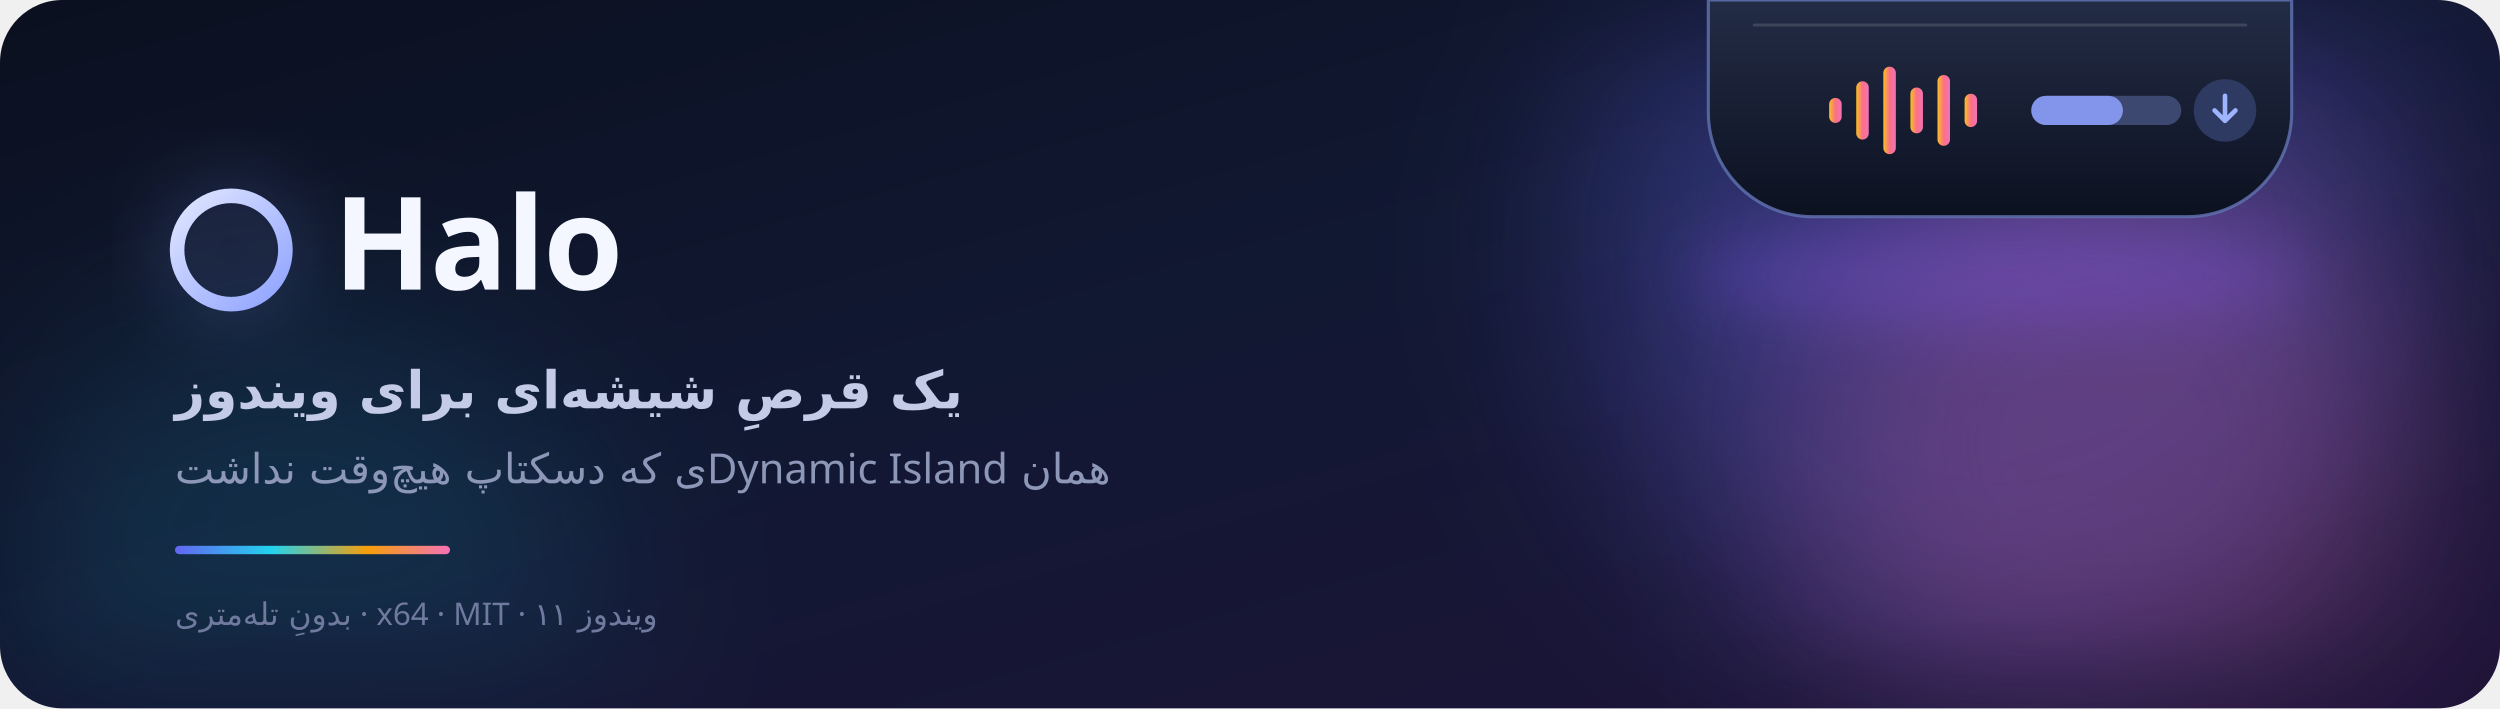
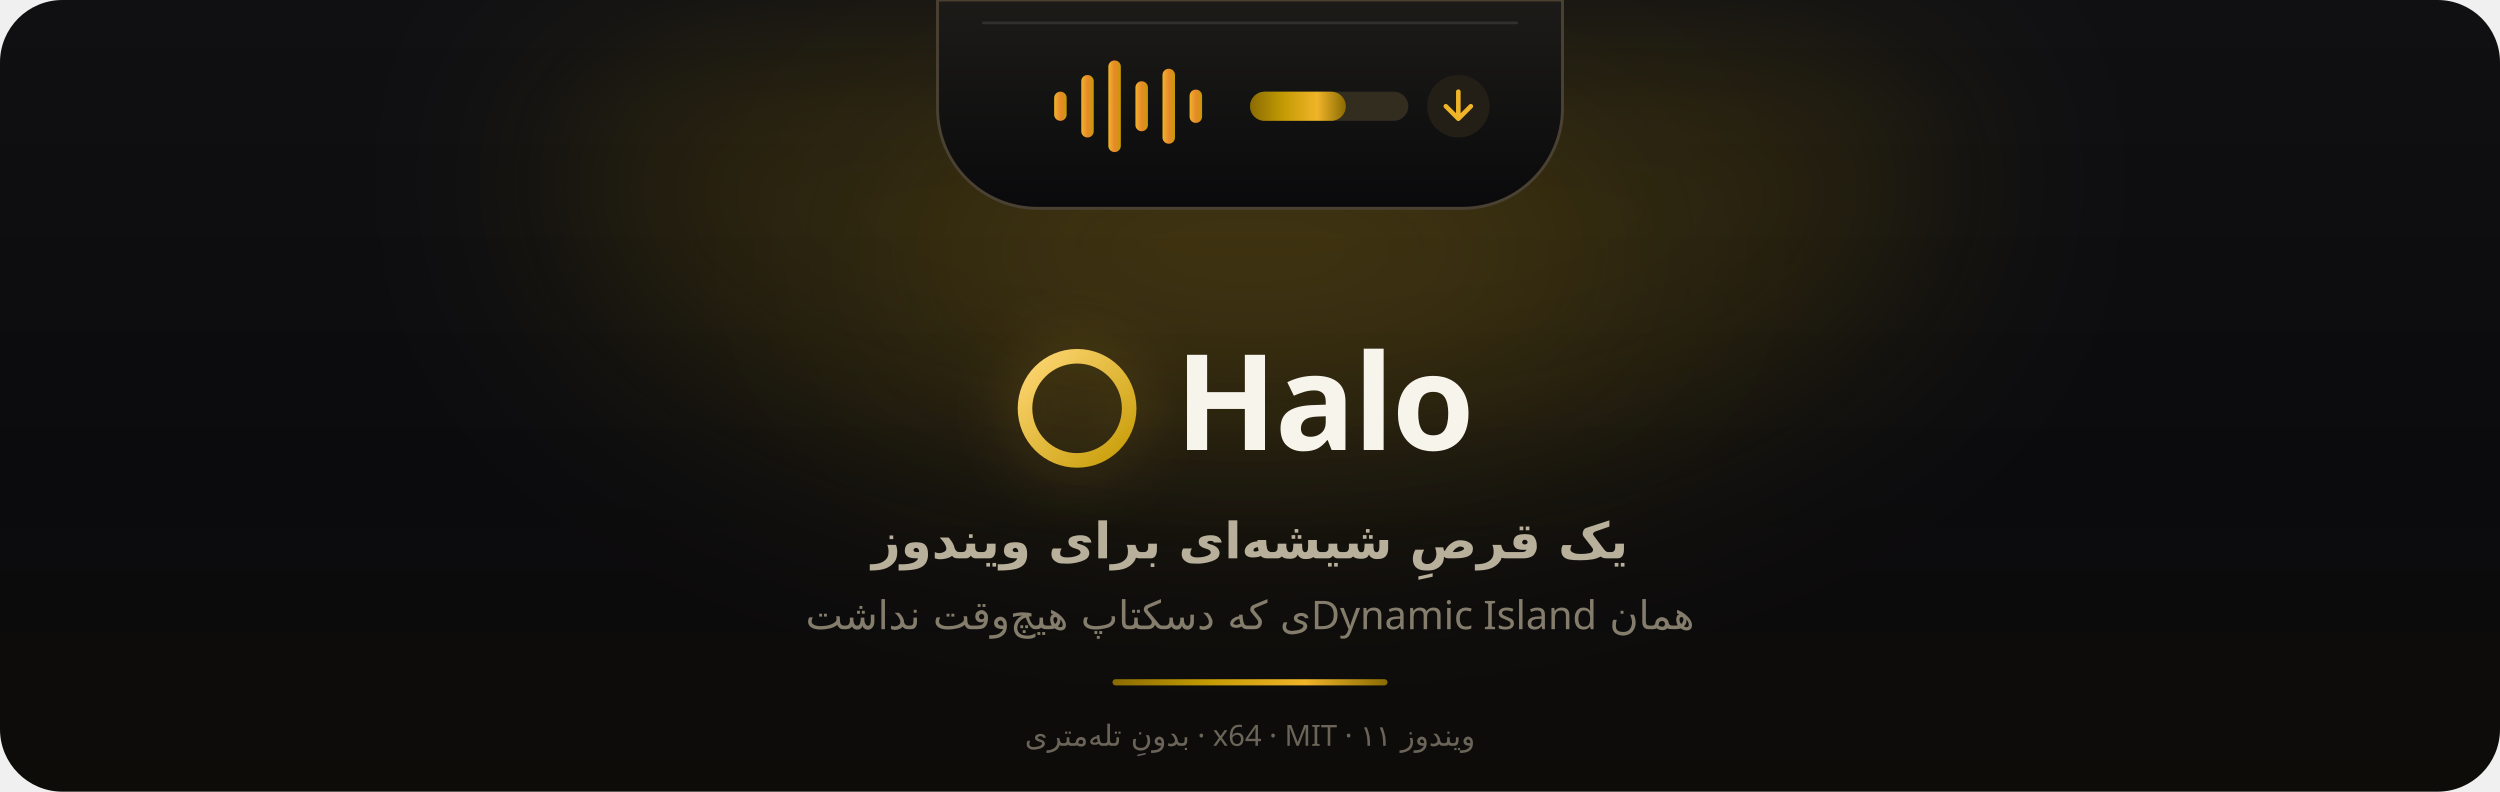
- <svg xmlns="http://www.w3.org/2000/svg" width="1200" height="340" viewBox="0 0 1200 340" font-family="Vazirmatn, 'Segoe UI', Tahoma, system-ui, sans-serif">
+ <svg xmlns="http://www.w3.org/2000/svg" width="1200" height="380" viewBox="0 0 1200 380" font-family="Vazirmatn, 'Segoe UI', Tahoma, system-ui, sans-serif">
  <defs>
-     <linearGradient id="bg" x1="0" y1="0" x2="1" y2="1">
-       <stop offset="0" stop-color="#0b1020" />
-       <stop offset="0.45" stop-color="#111832" />
-       <stop offset="1" stop-color="#1e1338" />
+     <linearGradient id="bg" x1="0" y1="0" x2="0" y2="1">
+       <stop offset="0" stop-color="#101013" />
+       <stop offset="0.6" stop-color="#0b0b0e" />
+       <stop offset="1" stop-color="#0e0c09" />
    </linearGradient>
-     <linearGradient id="accent" x1="0" y1="0" x2="1" y2="0">
-       <stop offset="0" stop-color="#6366f1" />
-       <stop offset="0.35" stop-color="#22d3ee" />
-       <stop offset="0.7" stop-color="#f59e0b" />
-       <stop offset="1" stop-color="#f472b6" />
-     </linearGradient>
-     <linearGradient id="pill" x1="0" y1="0" x2="0" y2="1">
-       <stop offset="0" stop-color="#232c46" />
-       <stop offset="1" stop-color="#0c1120" />
+     <linearGradient id="gold" x1="0" y1="0" x2="1" y2="0">
+       <stop offset="0" stop-color="#8a6b02" />
+       <stop offset="0.35" stop-color="#c49b04" />
+       <stop offset="0.7" stop-color="#f0b429" />
+       <stop offset="1" stop-color="#8a6b02" />
    </linearGradient>
    <linearGradient id="ring" x1="0" y1="0" x2="1" y2="1">
-       <stop offset="0" stop-color="#e8edff" />
-       <stop offset="1" stop-color="#8ea2ff" />
+       <stop offset="0" stop-color="#ffd97a" />
+       <stop offset="1" stop-color="#c49b04" />
+     </linearGradient>
+     <linearGradient id="glass" x1="0" y1="0" x2="0" y2="1">
+       <stop offset="0" stop-color="#1c1b18" />
+       <stop offset="1" stop-color="#0a0a0c" />
    </linearGradient>
    <linearGradient id="wave" x1="0" y1="0" x2="1" y2="0">
-       <stop offset="0" stop-color="#fbbf24" />
-       <stop offset="0.5" stop-color="#fb7185" />
-       <stop offset="1" stop-color="#f472b6" />
+       <stop offset="0" stop-color="#f0b429" />
+       <stop offset="0.5" stop-color="#e8892b" />
+       <stop offset="1" stop-color="#c49b04" />
    </linearGradient>
-     <filter id="blur" x="-60%" y="-60%" width="220%" height="220%">
-       <feGaussianBlur stdDeviation="46" />
+     <filter id="wide" x="-60%" y="-60%" width="220%" height="220%">
+       <feGaussianBlur stdDeviation="52" />
    </filter>
-     <filter id="blur2" x="-60%" y="-60%" width="220%" height="220%">
-       <feGaussianBlur stdDeviation="16" />
+     <filter id="near" x="-70%" y="-70%" width="240%" height="240%">
+       <feGaussianBlur stdDeviation="14" />
    </filter>
    <clipPath id="card">
-       <rect width="1200" height="340" rx="30" />
+       <rect width="1200" height="380" rx="30" />
    </clipPath>
  </defs>
  <g clip-path="url(#card)">
-     <rect width="1200" height="340" fill="url(#bg)" />
-     <circle cx="960" cy="120" r="200" fill="#6366f1" opacity=".32" filter="url(#blur)" />
-     <circle cx="1010" cy="215" r="150" fill="#f472b6" opacity=".24" filter="url(#blur)" />
-     <circle cx="140" cy="300" r="150" fill="#22d3ee" opacity=".12" filter="url(#blur)" />
-     <g>
-       <ellipse cx="960" cy="132" rx="150" ry="26" fill="#8b5cf6" opacity=".30" filter="url(#blur2)" />
-       <path d="M820 0h280v54a50 50 0 0 1-50 50H870a50 50 0 0 1-50-50z" fill="url(#pill)" />
-       <path d="M820 0h280v54a50 50 0 0 1-50 50H870a50 50 0 0 1-50-50z" fill="none" stroke="#6274b4" stroke-width="1.5" opacity=".8" />
-       <path d="M842 12h236" stroke="#ffffff" stroke-width="1.4" stroke-linecap="round" opacity=".13" />
-       <g fill="url(#wave)">
-         <rect x="878" y="47" width="6" height="12" rx="3" />
-         <rect x="891" y="39" width="6" height="28" rx="3" />
-         <rect x="904" y="32" width="6" height="42" rx="3" />
-         <rect x="917" y="42" width="6" height="22" rx="3" />
-         <rect x="930" y="36" width="6" height="34" rx="3" />
-         <rect x="943" y="45" width="6" height="16" rx="3" />
-       </g>
-       <rect x="975" y="46" width="72" height="14" rx="7" fill="#3d4870" />
-       <rect x="975" y="46" width="44" height="14" rx="7" fill="#8ea2ff" opacity=".85" />
-       <circle cx="1068" cy="53" r="15" fill="#2f3a63" />
-       <path d="M1068 46v12M1063 53l5 5 5-5" stroke="#9fb4ff" stroke-width="2.2" stroke-linecap="round" stroke-linejoin="round" fill="none" />
+     <rect width="1200" height="380" fill="url(#bg)" />
+     <ellipse cx="600" cy="86" rx="330" ry="150" fill="#c49b04" opacity=".16" filter="url(#wide)" />
+     <ellipse cx="600" cy="120" rx="180" ry="60" fill="#f0b429" opacity=".13" filter="url(#wide)" />
+     <path d="M450 0h300v52a48 48 0 0 1-48 48H498a48 48 0 0 1-48-48z" fill="url(#glass)" />
+     <path d="M450 0h300v52a48 48 0 0 1-48 48H498a48 48 0 0 1-48-48z" fill="none" stroke="#4a4133" stroke-width="1.4" />
+     <path d="M472 11h256" stroke="#ffffff" stroke-width="1.3" stroke-linecap="round" opacity=".10" />
+     <g fill="url(#wave)">
+       <rect x="506" y="44" width="6" height="14" rx="3" />
+       <rect x="519" y="36" width="6" height="30" rx="3" />
+       <rect x="532" y="29" width="6" height="44" rx="3" />
+       <rect x="545" y="39" width="6" height="24" rx="3" />
+       <rect x="558" y="33" width="6" height="36" rx="3" />
+       <rect x="571" y="43" width="6" height="16" rx="3" />
    </g>
-     <g transform="translate(84,120)">
-       <circle cx="27" cy="0" r="26" fill="none" stroke="url(#ring)" stroke-width="7" />
-       <circle cx="27" cy="0" r="26" fill="none" stroke="#8ea2ff" stroke-width="12" opacity=".28" filter="url(#blur2)" />
-       <text x="76" y="19" fill="#f4f7ff" font-size="62" font-weight="800" letter-spacing="-1">Halo</text>
-     </g>
-     <text x="84" y="196" fill="#c3cbe6" font-size="25" font-weight="600">⁧یک قرصِ شیشه‌ای برای ویندوز⁩</text>
-     <text x="84" y="232" fill="#8d97b8" font-size="20">⁧همان Dynamic Islandی که دسکتاپ هیچ‌وقت نداشت⁩</text>
-     <rect x="84" y="262" width="132" height="4" rx="2" fill="url(#accent)" />
-     <text x="84" y="300" fill="#6f7a9e" font-size="15">⁧ویندوز ۱۱ · x64 · MIT · بدونِ تله‌متری⁩</text>
+     <rect x="600" y="44" width="76" height="14" rx="7" fill="#332d20" />
+     <rect x="600" y="44" width="46" height="14" rx="7" fill="url(#gold)" />
+     <circle cx="700" cy="51" r="15" fill="#241f16" />
+     <path d="M700 44v13M694 51l6 6 6-6" stroke="#f0b429" stroke-width="2.2" stroke-linecap="round" stroke-linejoin="round" fill="none" />
+     <circle cx="517" cy="196" r="25" fill="none" stroke="url(#ring)" stroke-width="7" />
+     <circle cx="517" cy="196" r="25" fill="none" stroke="#f0b429" stroke-width="11" opacity=".22" filter="url(#near)" />
+     <text x="564" y="216" fill="#f7f4ec" font-size="64" font-weight="800" letter-spacing="-1">Halo</text>
+     <text x="600" y="268" fill="#b9b09b" font-size="24" font-weight="600" text-anchor="middle">⁧یک قرصِ شیشه‌ای برای ویندوز⁩</text>
+     <text x="600" y="302" fill="#857d6c" font-size="19" text-anchor="middle">⁧همان Dynamic Islandی که دسکتاپ هیچ‌وقت نداشت⁩</text>
+     <rect x="534" y="326" width="132" height="3" rx="1.5" fill="url(#gold)" />
+     <text x="600" y="358" fill="#6b6458" font-size="14" text-anchor="middle">⁧ویندوز ۱۱ · x64 · MIT · بدونِ تله‌متری⁩</text>
  </g>
</svg>
